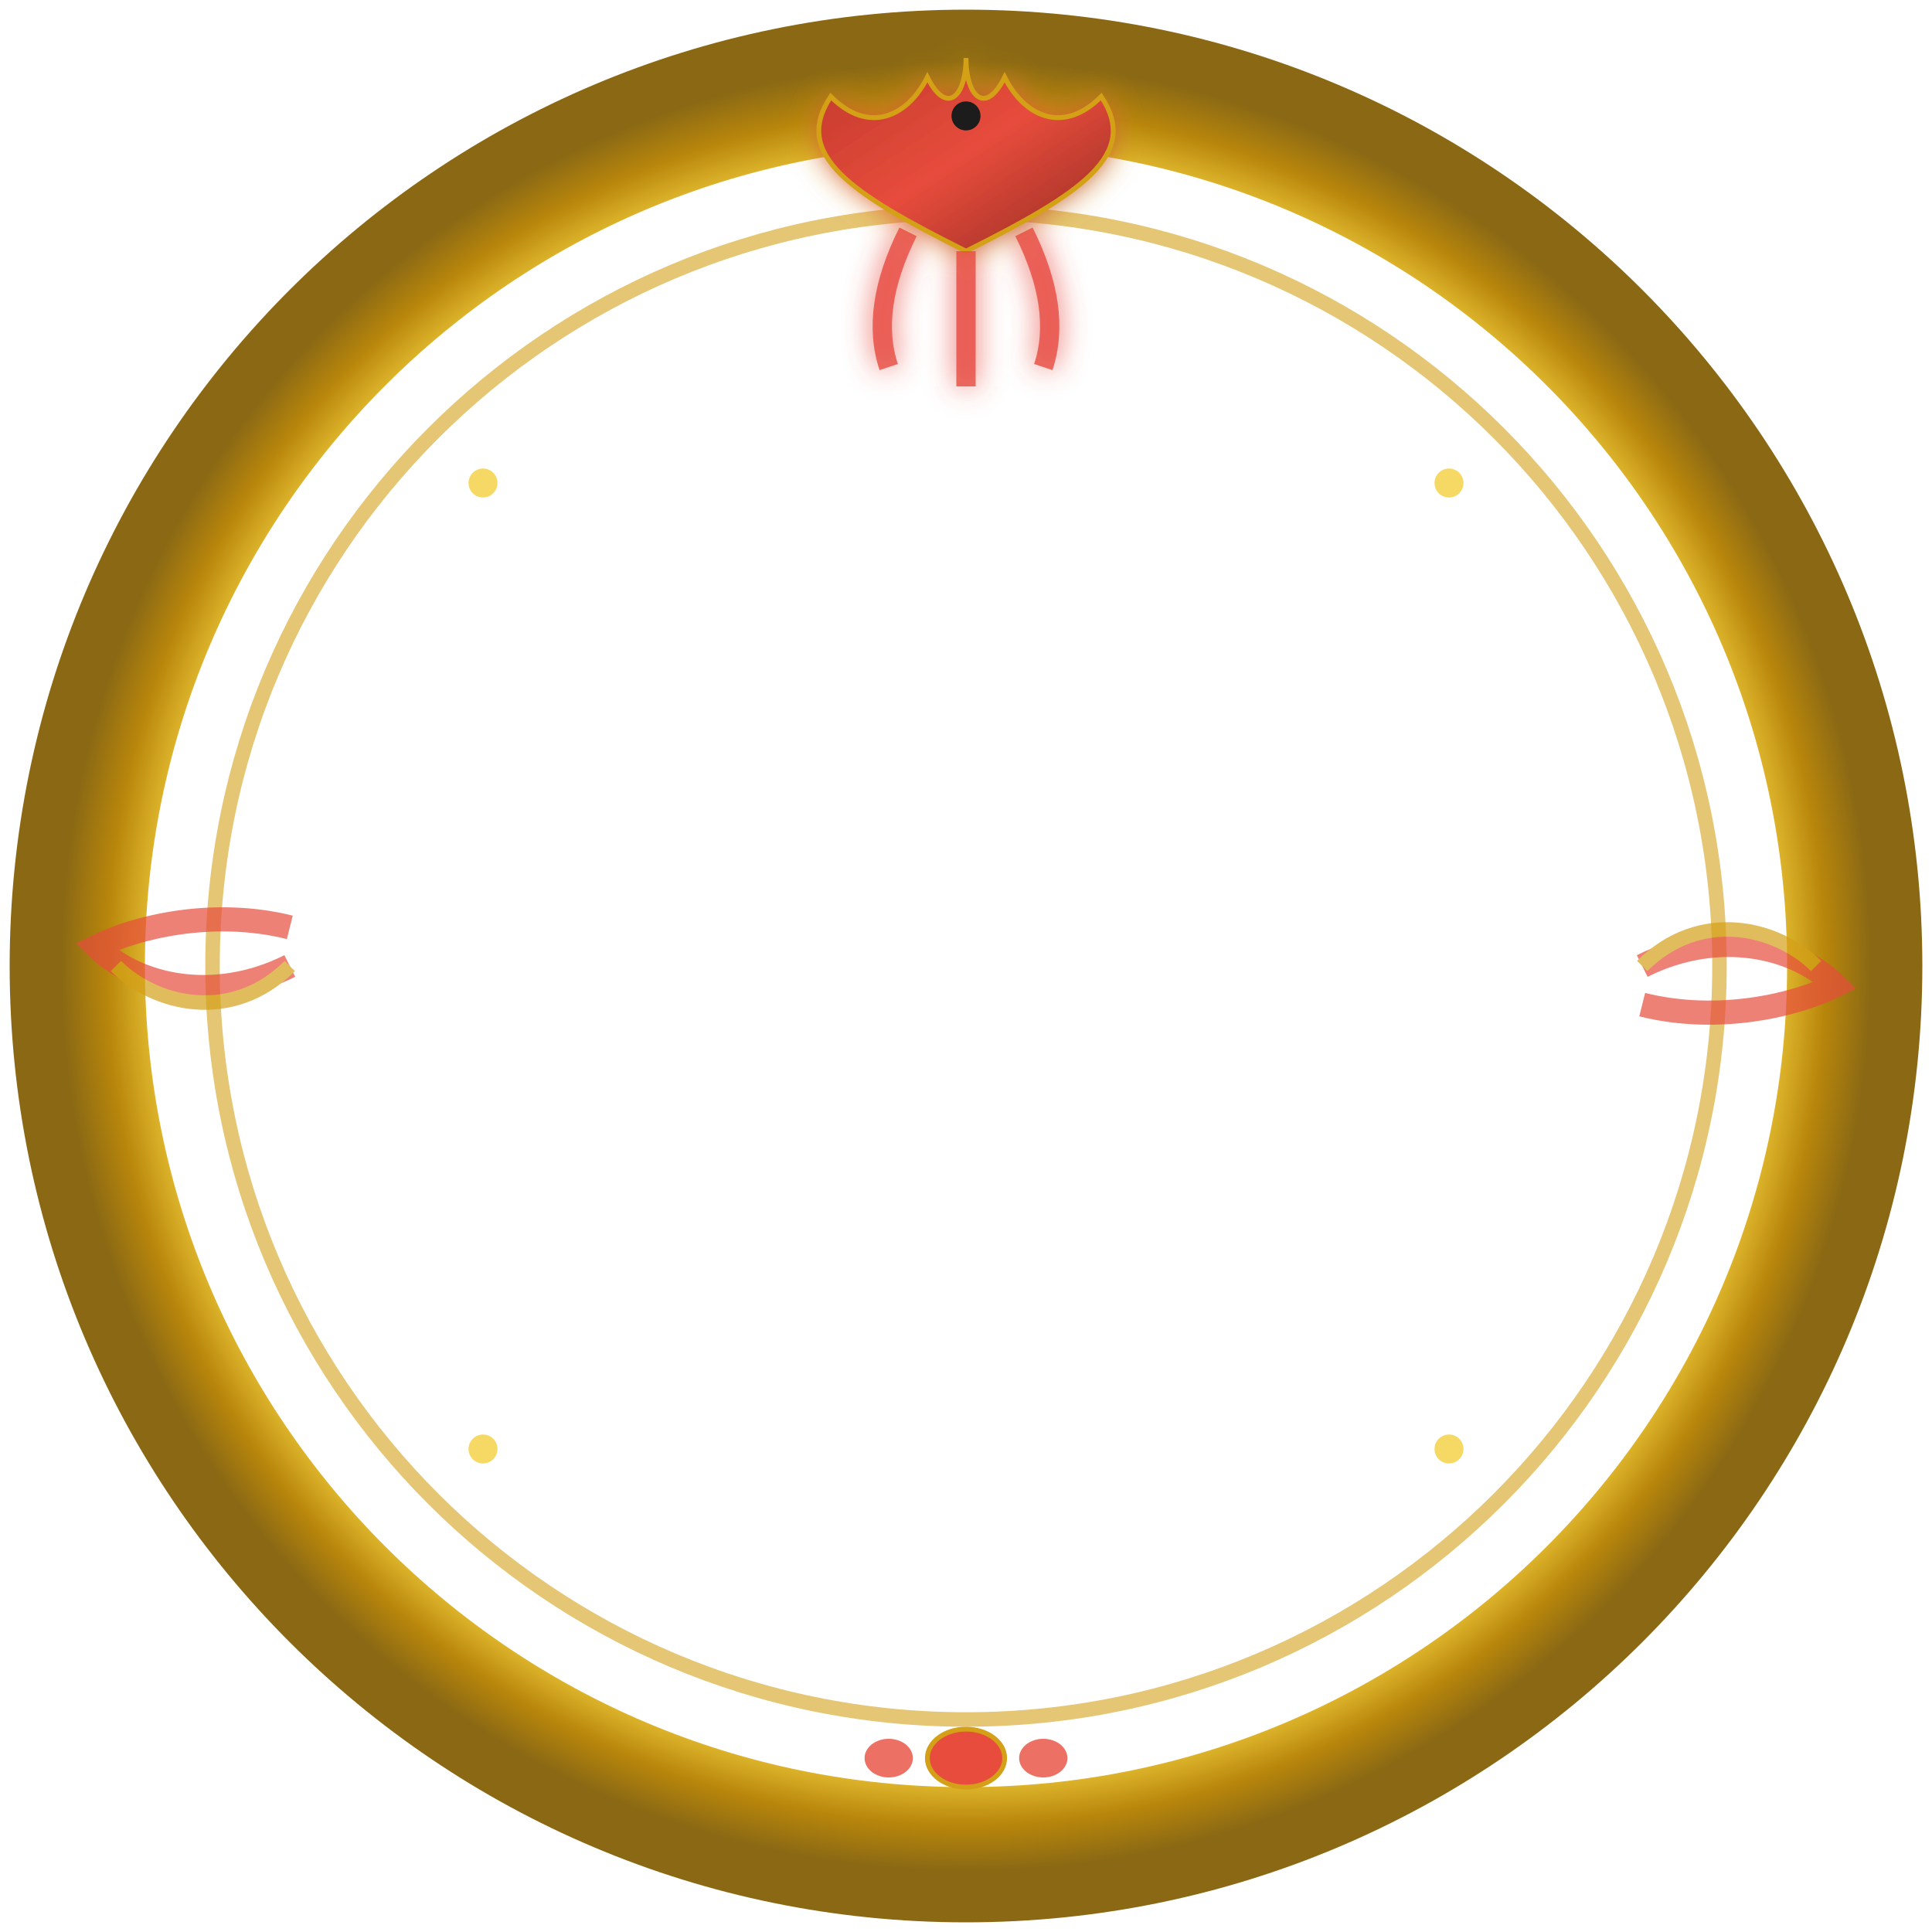
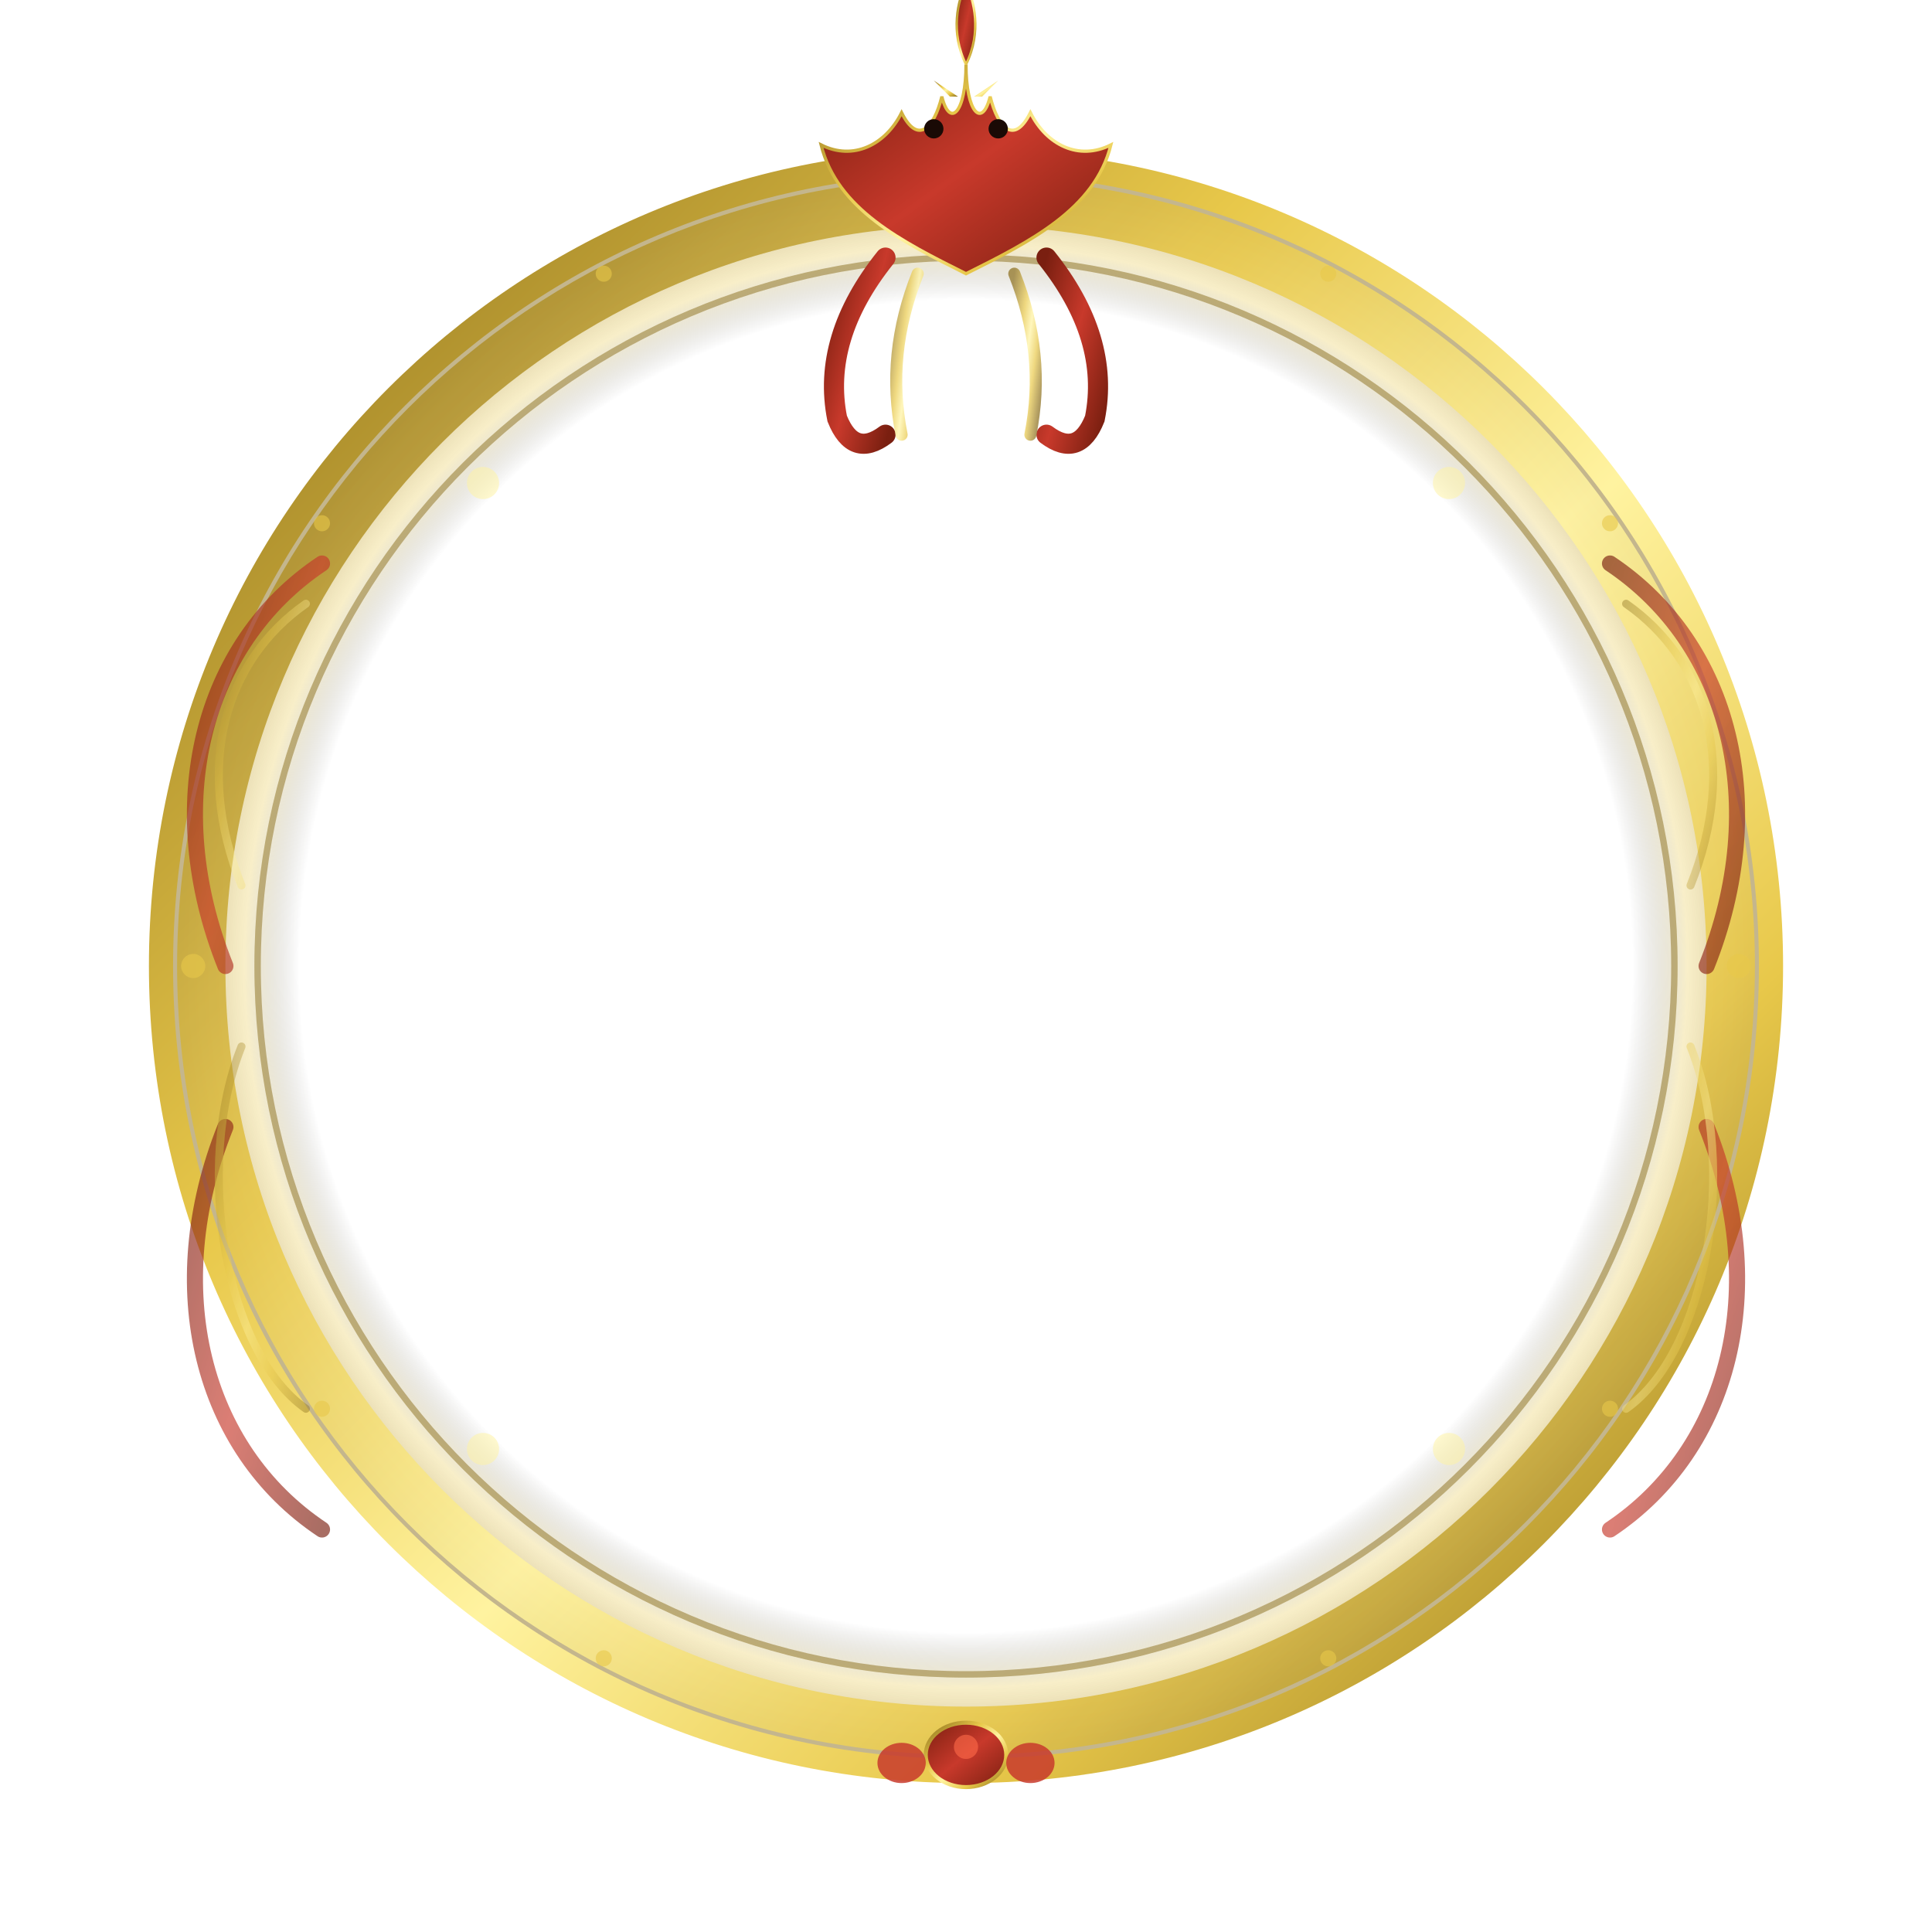
- <svg xmlns="http://www.w3.org/2000/svg" viewBox="0 0 200 200" width="200" height="200">
+ <svg xmlns="http://www.w3.org/2000/svg" viewBox="0 0 240 240" width="240" height="240">
  <defs>
-     <radialGradient id="phoenixGold" cx="50%" cy="50%" r="50%">
-       <stop offset="80%" stop-color="transparent" />
-       <stop offset="82%" stop-color="#d4a017" />
-       <stop offset="88%" stop-color="#f4d03f" />
-       <stop offset="95%" stop-color="#b8860b" />
-       <stop offset="100%" stop-color="#8b6914" />
+     <linearGradient id="phxGold" x1="0%" y1="0%" x2="100%" y2="100%">
+       <stop offset="0%" stop-color="#8a6d1b" />
+       <stop offset="35%" stop-color="#e8c84a" />
+       <stop offset="55%" stop-color="#fff3a0" />
+       <stop offset="75%" stop-color="#e8c84a" />
+       <stop offset="100%" stop-color="#8a6d1b" />
+     </linearGradient>
+     <linearGradient id="phxRed" x1="0%" y1="0%" x2="100%" y2="100%">
+       <stop offset="0%" stop-color="#7a1f10" />
+       <stop offset="50%" stop-color="#c8392b" />
+       <stop offset="100%" stop-color="#7a1f10" />
+     </linearGradient>
+     <radialGradient id="phxInnerGlow" cx="50%" cy="50%" r="48%">
+       <stop offset="85%" stop-color="transparent" />
+       <stop offset="92%" stop-color="#e8c84a" stop-opacity="0.3" />
+       <stop offset="100%" stop-color="#8a6d1b" stop-opacity="0.5" />
    </radialGradient>
-     <linearGradient id="phoenixRed" x1="0%" y1="0%" x2="100%" y2="100%">
-       <stop offset="0%" stop-color="#c0392b" />
-       <stop offset="50%" stop-color="#e74c3c" />
-       <stop offset="100%" stop-color="#922b21" />
-     </linearGradient>
-     <filter id="phoenixGlow">
-       <feGaussianBlur stdDeviation="1.5" result="blur" />
-       <feMerge>
-         <feMergeNode in="blur" />
-         <feMergeNode in="SourceGraphic" />
-       </feMerge>
+     <filter id="phxBlur">
+       <feGaussianBlur stdDeviation="0.8" />
    </filter>
  </defs>
-   <circle cx="100" cy="100" r="92" fill="none" stroke="url(#phoenixGold)" stroke-width="14" />
-   <circle cx="100" cy="100" r="78" fill="none" stroke="#d4a017" stroke-width="1.5" opacity="0.6" />
-   <g transform="translate(100,18)" filter="url(#phoenixGlow)">
-     <path d="M0,8 C-12,2 -18,-2 -14,-8 C-10,-4 -6,-6 -4,-10 C-2,-6 0,-8 0,-12 C0,-8 2,-6 4,-10 C6,-6 10,-4 14,-8 C18,-2 12,2 0,8 Z" fill="url(#phoenixRed)" stroke="#d4a017" stroke-width="0.5" />
-     <circle cx="0" cy="-6" r="1.5" fill="#1a1a1a" />
-     <path d="M-6,6 Q-10,14 -8,20" fill="none" stroke="#e74c3c" stroke-width="2" opacity="0.8" />
-     <path d="M0,8 Q0,16 0,22" fill="none" stroke="#e74c3c" stroke-width="2" opacity="0.8" />
-     <path d="M6,6 Q10,14 8,20" fill="none" stroke="#e74c3c" stroke-width="2" opacity="0.8" />
+   <circle cx="120" cy="120" r="100" fill="url(#phxInnerGlow)" />
+   <circle cx="120" cy="120" r="100" fill="none" stroke="url(#phxGold)" stroke-width="3" />
+   <circle cx="120" cy="120" r="95" fill="none" stroke="url(#phxGold)" stroke-width="6" opacity="0.9" />
+   <circle cx="120" cy="120" r="88" fill="none" stroke="#8a6d1b" stroke-width="0.8" opacity="0.5" />
+   <g fill="#e8c84a" opacity="0.6">
+     <circle cx="120" cy="22" r="1.5" />
+     <circle cx="165" cy="34" r="1" />
+     <circle cx="200" cy="65" r="1" />
+     <circle cx="216" cy="120" r="1.5" />
+     <circle cx="200" cy="175" r="1" />
+     <circle cx="165" cy="206" r="1" />
+     <circle cx="120" cy="218" r="1.5" />
+     <circle cx="75" cy="206" r="1" />
+     <circle cx="40" cy="175" r="1" />
+     <circle cx="24" cy="120" r="1.5" />
+     <circle cx="40" cy="65" r="1" />
+     <circle cx="75" cy="34" r="1" />
  </g>
-   <g transform="translate(30,100) rotate(-90)" opacity="0.7">
-     <path d="M0,0 C-4,-8 -2,-16 2,-20 C4,-16 6,-8 4,0" fill="none" stroke="#e74c3c" stroke-width="2.5" />
-     <path d="M0,0 C-6,-6 -4,-14 0,-18" fill="none" stroke="#d4a017" stroke-width="1.5" />
+   <g transform="translate(120,22)">
+     <path d="M0,12 C-8,8 -16,4 -18,-4 C-14,-2 -10,-4 -8,-8 C-6,-4 -4,-6 -3,-10 C-2,-6 0,-8 0,-14 C0,-8 2,-6 3,-10 C4,-6 6,-4 8,-8 C10,-4 14,-2 18,-4 C16,4 8,8 0,12 Z" fill="url(#phxRed)" stroke="url(#phxGold)" stroke-width="0.4" />
+     <path d="M0,-14 C-2,-18 -1,-22 0,-24 C1,-22 2,-18 0,-14" fill="url(#phxRed)" stroke="url(#phxGold)" stroke-width="0.3" />
+     <circle cx="-4" cy="-6" r="1.2" fill="#1a0a05" />
+     <circle cx="4" cy="-6" r="1.2" fill="#1a0a05" />
+     <path d="M-2,-10 L-4,-12 L-1,-10" fill="url(#phxGold)" />
+     <path d="M2,-10 L4,-12 L1,-10" fill="url(#phxGold)" />
+     <path d="M-10,10 Q-18,20 -16,30 Q-14,35 -10,32" fill="none" stroke="url(#phxRed)" stroke-width="2.5" stroke-linecap="round" />
+     <path d="M-6,12 Q-10,22 -8,32" fill="none" stroke="url(#phxGold)" stroke-width="1.5" stroke-linecap="round" opacity="0.7" />
+     <path d="M10,10 Q18,20 16,30 Q14,35 10,32" fill="none" stroke="url(#phxRed)" stroke-width="2.5" stroke-linecap="round" />
+     <path d="M6,12 Q10,22 8,32" fill="none" stroke="url(#phxGold)" stroke-width="1.5" stroke-linecap="round" opacity="0.7" />
  </g>
-   <g transform="translate(170,100) rotate(90)" opacity="0.7">
-     <path d="M0,0 C-4,-8 -2,-16 2,-20 C4,-16 6,-8 4,0" fill="none" stroke="#e74c3c" stroke-width="2.5" />
-     <path d="M0,0 C-6,-6 -4,-14 0,-18" fill="none" stroke="#d4a017" stroke-width="1.5" />
+   <g opacity="0.65">
+     <path d="M28,120 C20,100 25,80 40,70" fill="none" stroke="url(#phxRed)" stroke-width="2" stroke-linecap="round" />
+     <path d="M30,110 C24,95 28,82 38,75" fill="none" stroke="url(#phxGold)" stroke-width="1" stroke-linecap="round" opacity="0.6" />
+     <path d="M28,140 C20,160 25,180 40,190" fill="none" stroke="url(#phxRed)" stroke-width="2" stroke-linecap="round" />
+     <path d="M30,130 C24,145 28,168 38,175" fill="none" stroke="url(#phxGold)" stroke-width="1" stroke-linecap="round" opacity="0.6" />
  </g>
-   <g transform="translate(100,182)">
-     <ellipse cx="0" cy="0" rx="4" ry="3" fill="#e74c3c" stroke="#d4a017" stroke-width="0.5" />
-     <ellipse cx="-8" cy="0" rx="2.5" ry="2" fill="#e74c3c" opacity="0.8" />
-     <ellipse cx="8" cy="0" rx="2.5" ry="2" fill="#e74c3c" opacity="0.8" />
+   <g opacity="0.65">
+     <path d="M212,120 C220,100 215,80 200,70" fill="none" stroke="url(#phxRed)" stroke-width="2" stroke-linecap="round" />
+     <path d="M210,110 C216,95 212,82 202,75" fill="none" stroke="url(#phxGold)" stroke-width="1" stroke-linecap="round" opacity="0.6" />
+     <path d="M212,140 C220,160 215,180 200,190" fill="none" stroke="url(#phxRed)" stroke-width="2" stroke-linecap="round" />
+     <path d="M210,130 C216,145 212,168 202,175" fill="none" stroke="url(#phxGold)" stroke-width="1" stroke-linecap="round" opacity="0.6" />
  </g>
-   <g fill="#f4d03f" opacity="0.8">
-     <circle cx="50" cy="50" r="1.5" />
-     <circle cx="150" cy="50" r="1.5" />
-     <circle cx="50" cy="150" r="1.5" />
-     <circle cx="150" cy="150" r="1.5" />
+   <g transform="translate(120,218)">
+     <ellipse cx="0" cy="0" rx="5" ry="4" fill="url(#phxRed)" stroke="url(#phxGold)" stroke-width="0.5" />
+     <ellipse cx="-8" cy="1" rx="3" ry="2.5" fill="#c8392b" opacity="0.85" />
+     <ellipse cx="8" cy="1" rx="3" ry="2.5" fill="#c8392b" opacity="0.85" />
+     <circle cx="0" cy="-1" r="1.5" fill="#ff6b4a" opacity="0.6" />
+   </g>
+   <g fill="#fff3a0" opacity="0.5">
+     <circle cx="60" cy="60" r="2" />
+     <circle cx="180" cy="60" r="2" />
+     <circle cx="60" cy="180" r="2" />
+     <circle cx="180" cy="180" r="2" />
  </g>
</svg>
